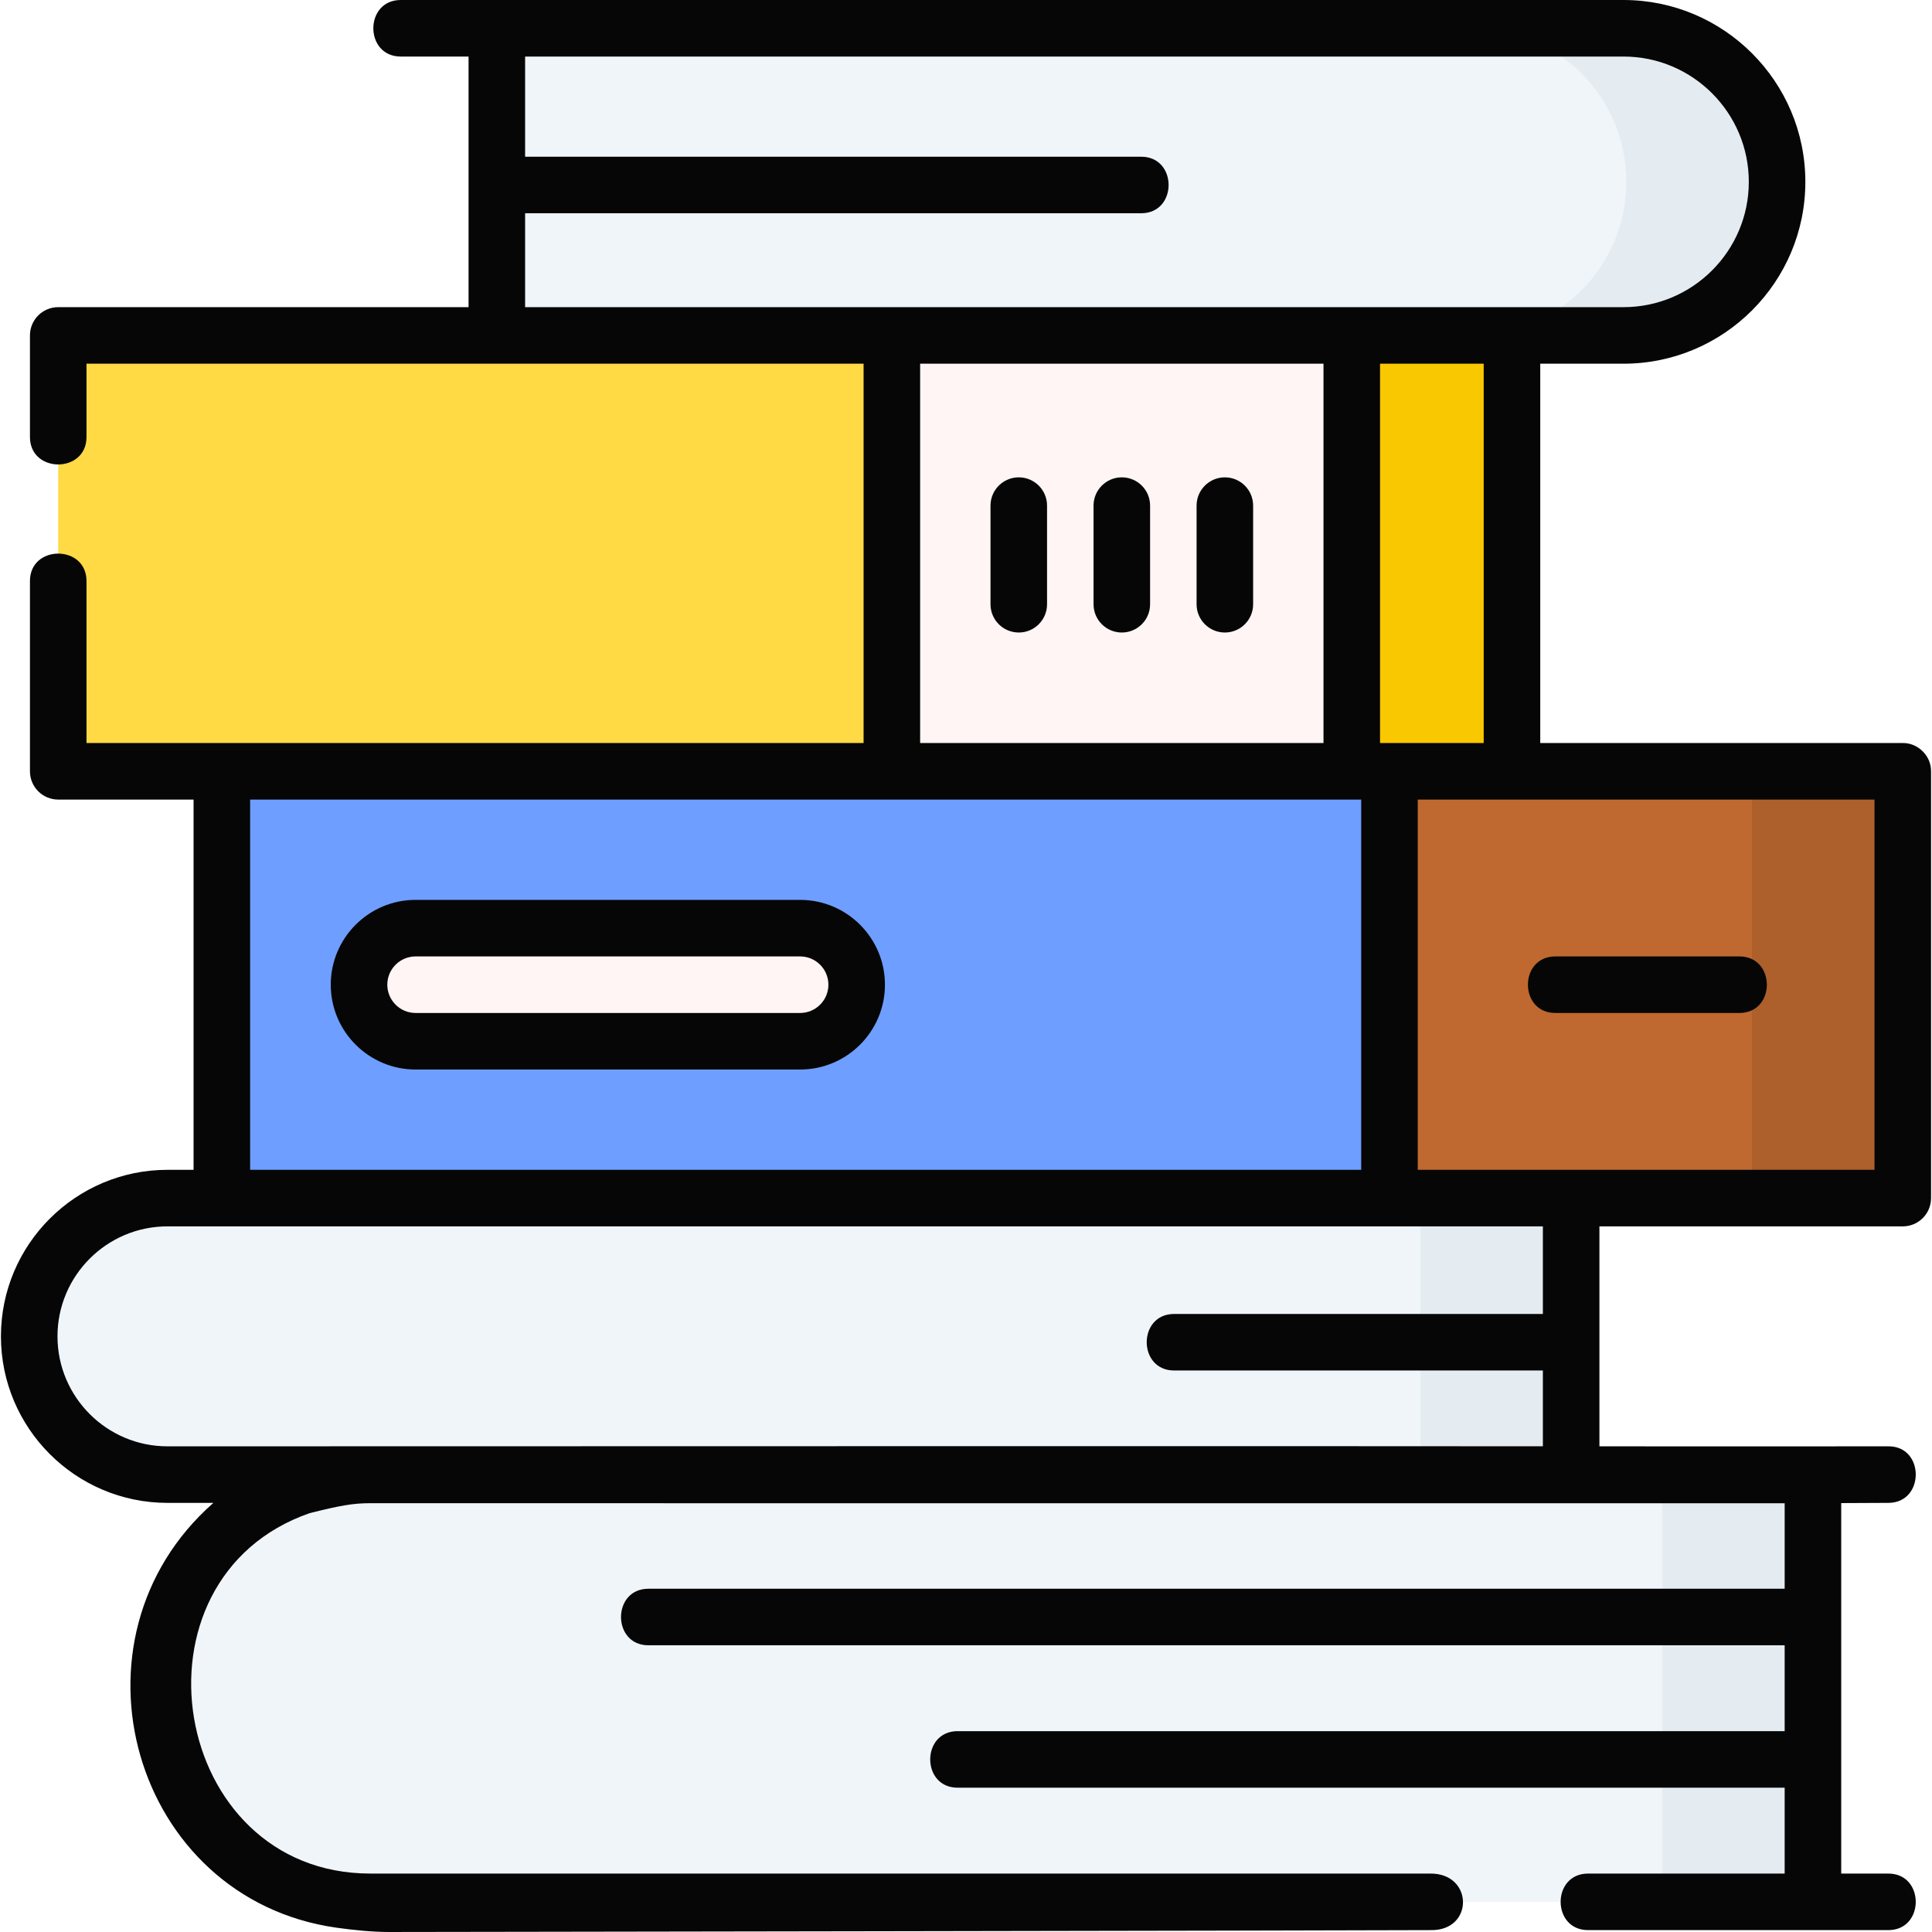
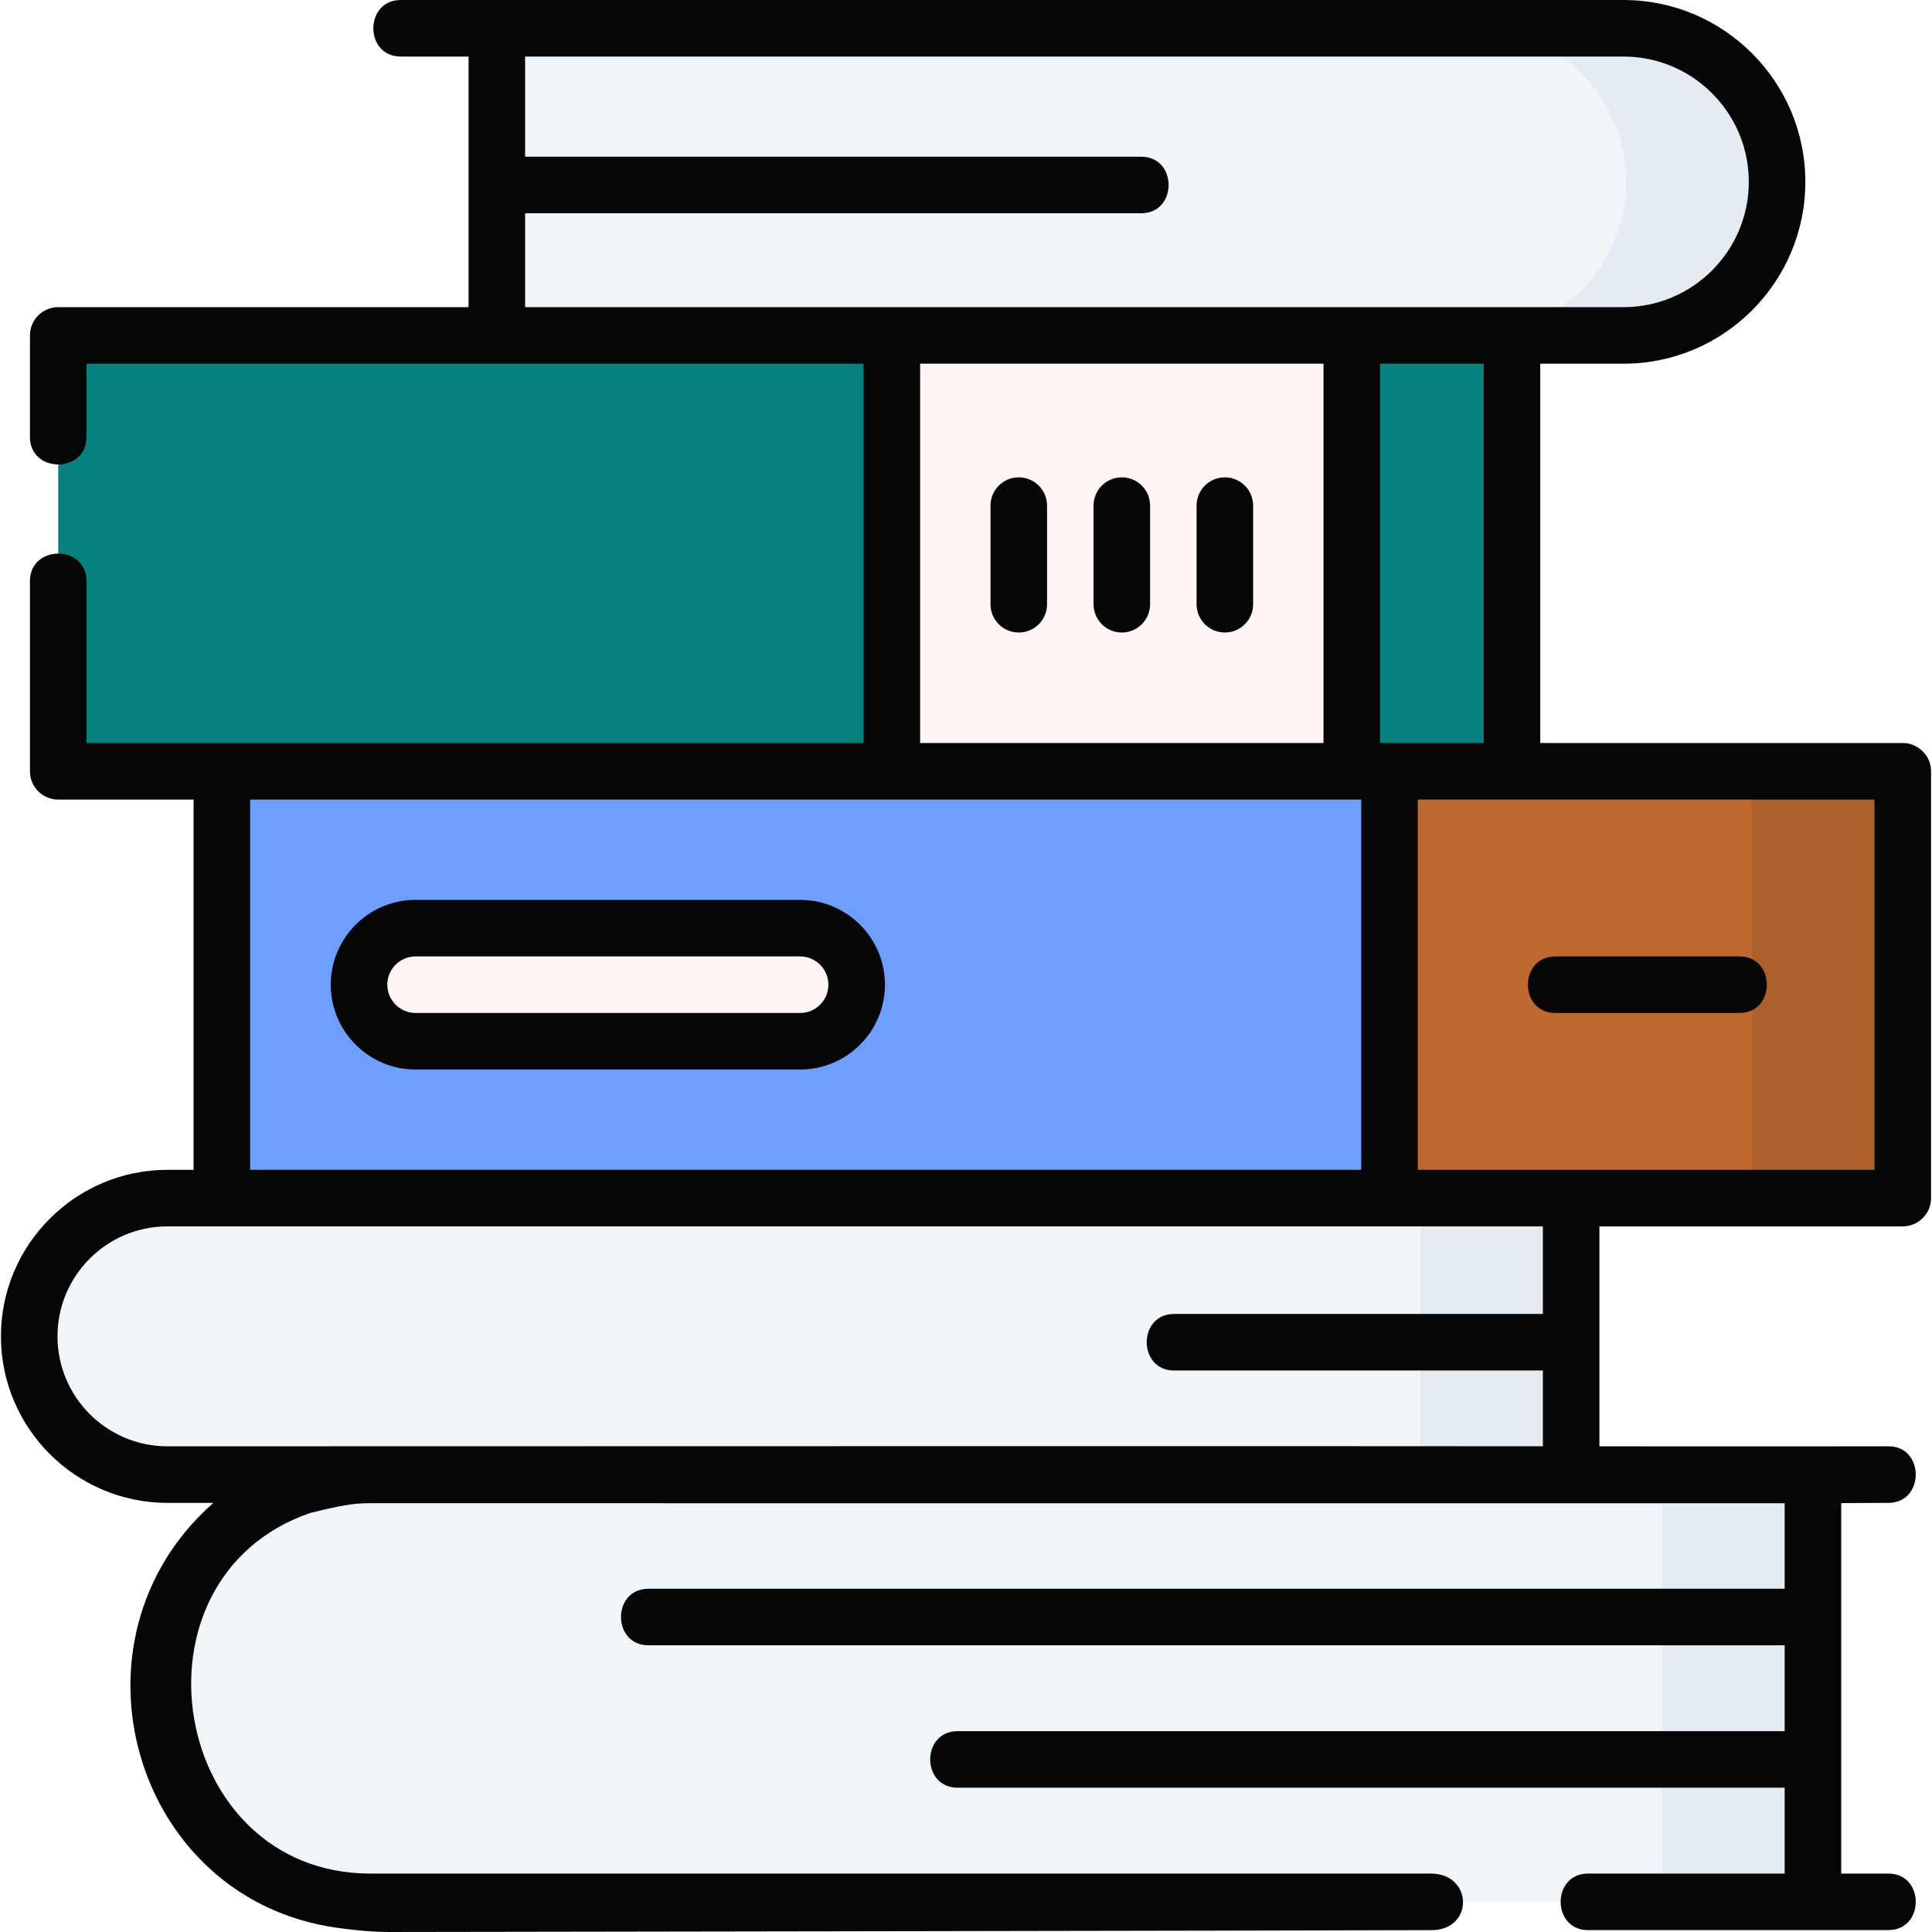
<svg xmlns="http://www.w3.org/2000/svg" id="Layer_1" enable-background="new 0 0 512.5 512.5" height="512" viewBox="0 0 512.5 512.5" width="512">
  <g>
    <g>
      <g>
        <g>
          <g>
-             <path d="m15.445 88.978h385.635v115.624h-385.635z" fill="#ffda45" />
+             <path d="m15.445 88.978h385.635v115.624h-385.635z" fill="#078080" />
          </g>
-           <path d="m358.08 88.978h43v115.624h-43z" fill="#fac800" />
+           <path d="m358.08 88.978h43v115.624h-43z" fill="#078080" />
          <path d="m236.583 88.978h122v115.624h-122z" fill="#fff5f5" />
          <g>
            <g>
              <g>
                <path d="m480.917 504.5h-382.667c-31.296 0-56.667-25.371-56.667-56.667 0-31.296 25.371-56.667 56.667-56.667h382.667z" fill="#f0f5fa" />
                <path d="m440.917 391.167h40v113.333h-40z" fill="#e4ecf2" />
              </g>
              <g>
                <path d="m416.777 391.167h-372.353c-20.254 0-36.674-16.419-36.674-36.674 0-20.254 16.419-36.674 36.674-36.674h372.354v73.348z" fill="#f0f5fa" />
                <path d="m376.777 317.819h40v73.348h-40z" fill="#e4ecf2" />
              </g>
              <g>
                <path d="m131.795 7.5h298.87c22.5 0 40.739 18.24 40.739 40.739 0 22.5-18.24 40.739-40.739 40.739h-298.87z" fill="#f0f5fa" />
                <path d="m430.665 7.5h-40c22.5 0 40.739 18.24 40.739 40.739 0 22.5-18.24 40.739-40.739 40.739h40c22.5 0 40.739-18.24 40.739-40.739 0-22.499-18.239-40.739-40.739-40.739z" fill="#e4ecf2" />
              </g>
              <g>
                <g>
                  <path d="m58.848 204.603h445.902v113.216h-445.902z" fill="#6e9eff" />
                </g>
                <path d="m368.583 204.603h136.167v113.216h-136.167z" fill="#bf6930" />
                <path d="m464.75 204.603h40v113.216h-40z" fill="#ad5f2c" />
                <path d="m212.25 276.211h-102.009c-8.284 0-15-6.716-15-15 0-8.284 6.716-15 15-15h102.009c8.284 0 15 6.716 15 15 0 8.284-6.716 15-15 15z" fill="#fff5f5" />
              </g>
            </g>
          </g>
        </g>
      </g>
    </g>
    <g fill="#060606">
      <path d="m512.212 203.854c-.314-3.737-3.711-6.813-7.462-6.751h-96.17v-100.624h22.085c26.599 0 48.239-21.64 48.239-48.239s-21.64-48.24-48.239-48.24h-324.357c-9.697 0-9.697 15 0 15h17.987v66.479h-108.85c-4.142 0-7.5 3.358-7.5 7.5v26.953c0 9.697 15 9.697 15 0v-19.453h206.138v100.624h-206.138v-42.977c0-9.697-15-9.697-15 0v50.477c0 4.142 3.358 7.5 7.5 7.5h35.902v98.216h-6.924c-24.357 0-44.174 19.816-44.174 44.174s19.816 44.174 44.174 44.174h12.182c-41.111 36.161-21.441 105.003 32.595 112.683 4.544.635 9.487 1.15 14.05 1.15.054 0 .217-.002.163-.002-.163 0 252.562-.371 276.09-.498 11.508.238 11.409-15.091-.081-15h-281.172c-53.232 0-66.152-78.185-16.121-95.605 8.012-1.998 11.411-2.645 16.121-2.645 0 0 354.674.053 375.167.017v22.677h-301.41c-9.697 0-9.697 15 0 15h301.409v22.778h-219.389c-9.697 0-9.697 15 0 15h219.389v22.778h-52.154c-9.697 0-9.697 15 0 15h79.654c9.697 0 9.697-15 0-15h-12.5v-98.276c4.186-.017 8.373-.032 12.546-.058 9.696-.059 9.608-15.133-.092-15-6.28.039-76.593 0-76.593 0v-58.348h80.473c4.142 0 7.5-3.358 7.5-7.5v-113.215c0-.252-.013-.501-.038-.749zm-118.632-6.751h-24.997-2.5v-100.624h27.497zm-254.285-140.532h163.427c9.697 0 9.697-15 0-15h-163.427v-26.571h291.37c18.328 0 33.239 14.911 33.239 33.239s-14.911 33.239-33.239 33.239h-291.37zm104.788 39.908h107v100.624h-107zm-177.735 115.624h294.736v98.216h-294.736zm342.929 136.448h-97.815c-9.697 0-9.697 15 0 15h97.815v20.104c-17.414-.08-364.854.011-364.854.011-16.086 0-29.174-13.087-29.174-29.174s13.087-29.174 29.174-29.174h364.854zm87.973-38.232h-121.167v-98.216h121.167z" />
      <path d="m212.25 238.711h-102.009c-12.406 0-22.5 10.093-22.5 22.5s10.093 22.5 22.5 22.5h102.009c12.407 0 22.5-10.093 22.5-22.5s-10.093-22.5-22.5-22.5zm0 30h-102.009c-4.135 0-7.5-3.364-7.5-7.5s3.364-7.5 7.5-7.5h102.009c4.136 0 7.5 3.364 7.5 7.5s-3.364 7.5-7.5 7.5z" />
      <path d="m412.583 268.711h48.833c9.697 0 9.697-15 0-15h-48.833c-9.697 0-9.697 15 0 15z" />
      <path d="m324.917 126.625c-4.142 0-7.5 3.358-7.5 7.5v26.163c0 4.142 3.358 7.5 7.5 7.5s7.5-3.358 7.5-7.5v-26.163c0-4.142-3.358-7.5-7.5-7.5z" />
      <path d="m297.583 126.625c-4.142 0-7.5 3.358-7.5 7.5v26.163c0 4.142 3.358 7.5 7.5 7.5s7.5-3.358 7.5-7.5v-26.163c0-4.142-3.357-7.5-7.5-7.5z" />
      <path d="m270.25 126.625c-4.142 0-7.5 3.358-7.5 7.5v26.163c0 4.142 3.358 7.5 7.5 7.5s7.5-3.358 7.5-7.5v-26.163c0-4.142-3.358-7.5-7.5-7.5z" />
    </g>
  </g>
</svg>
